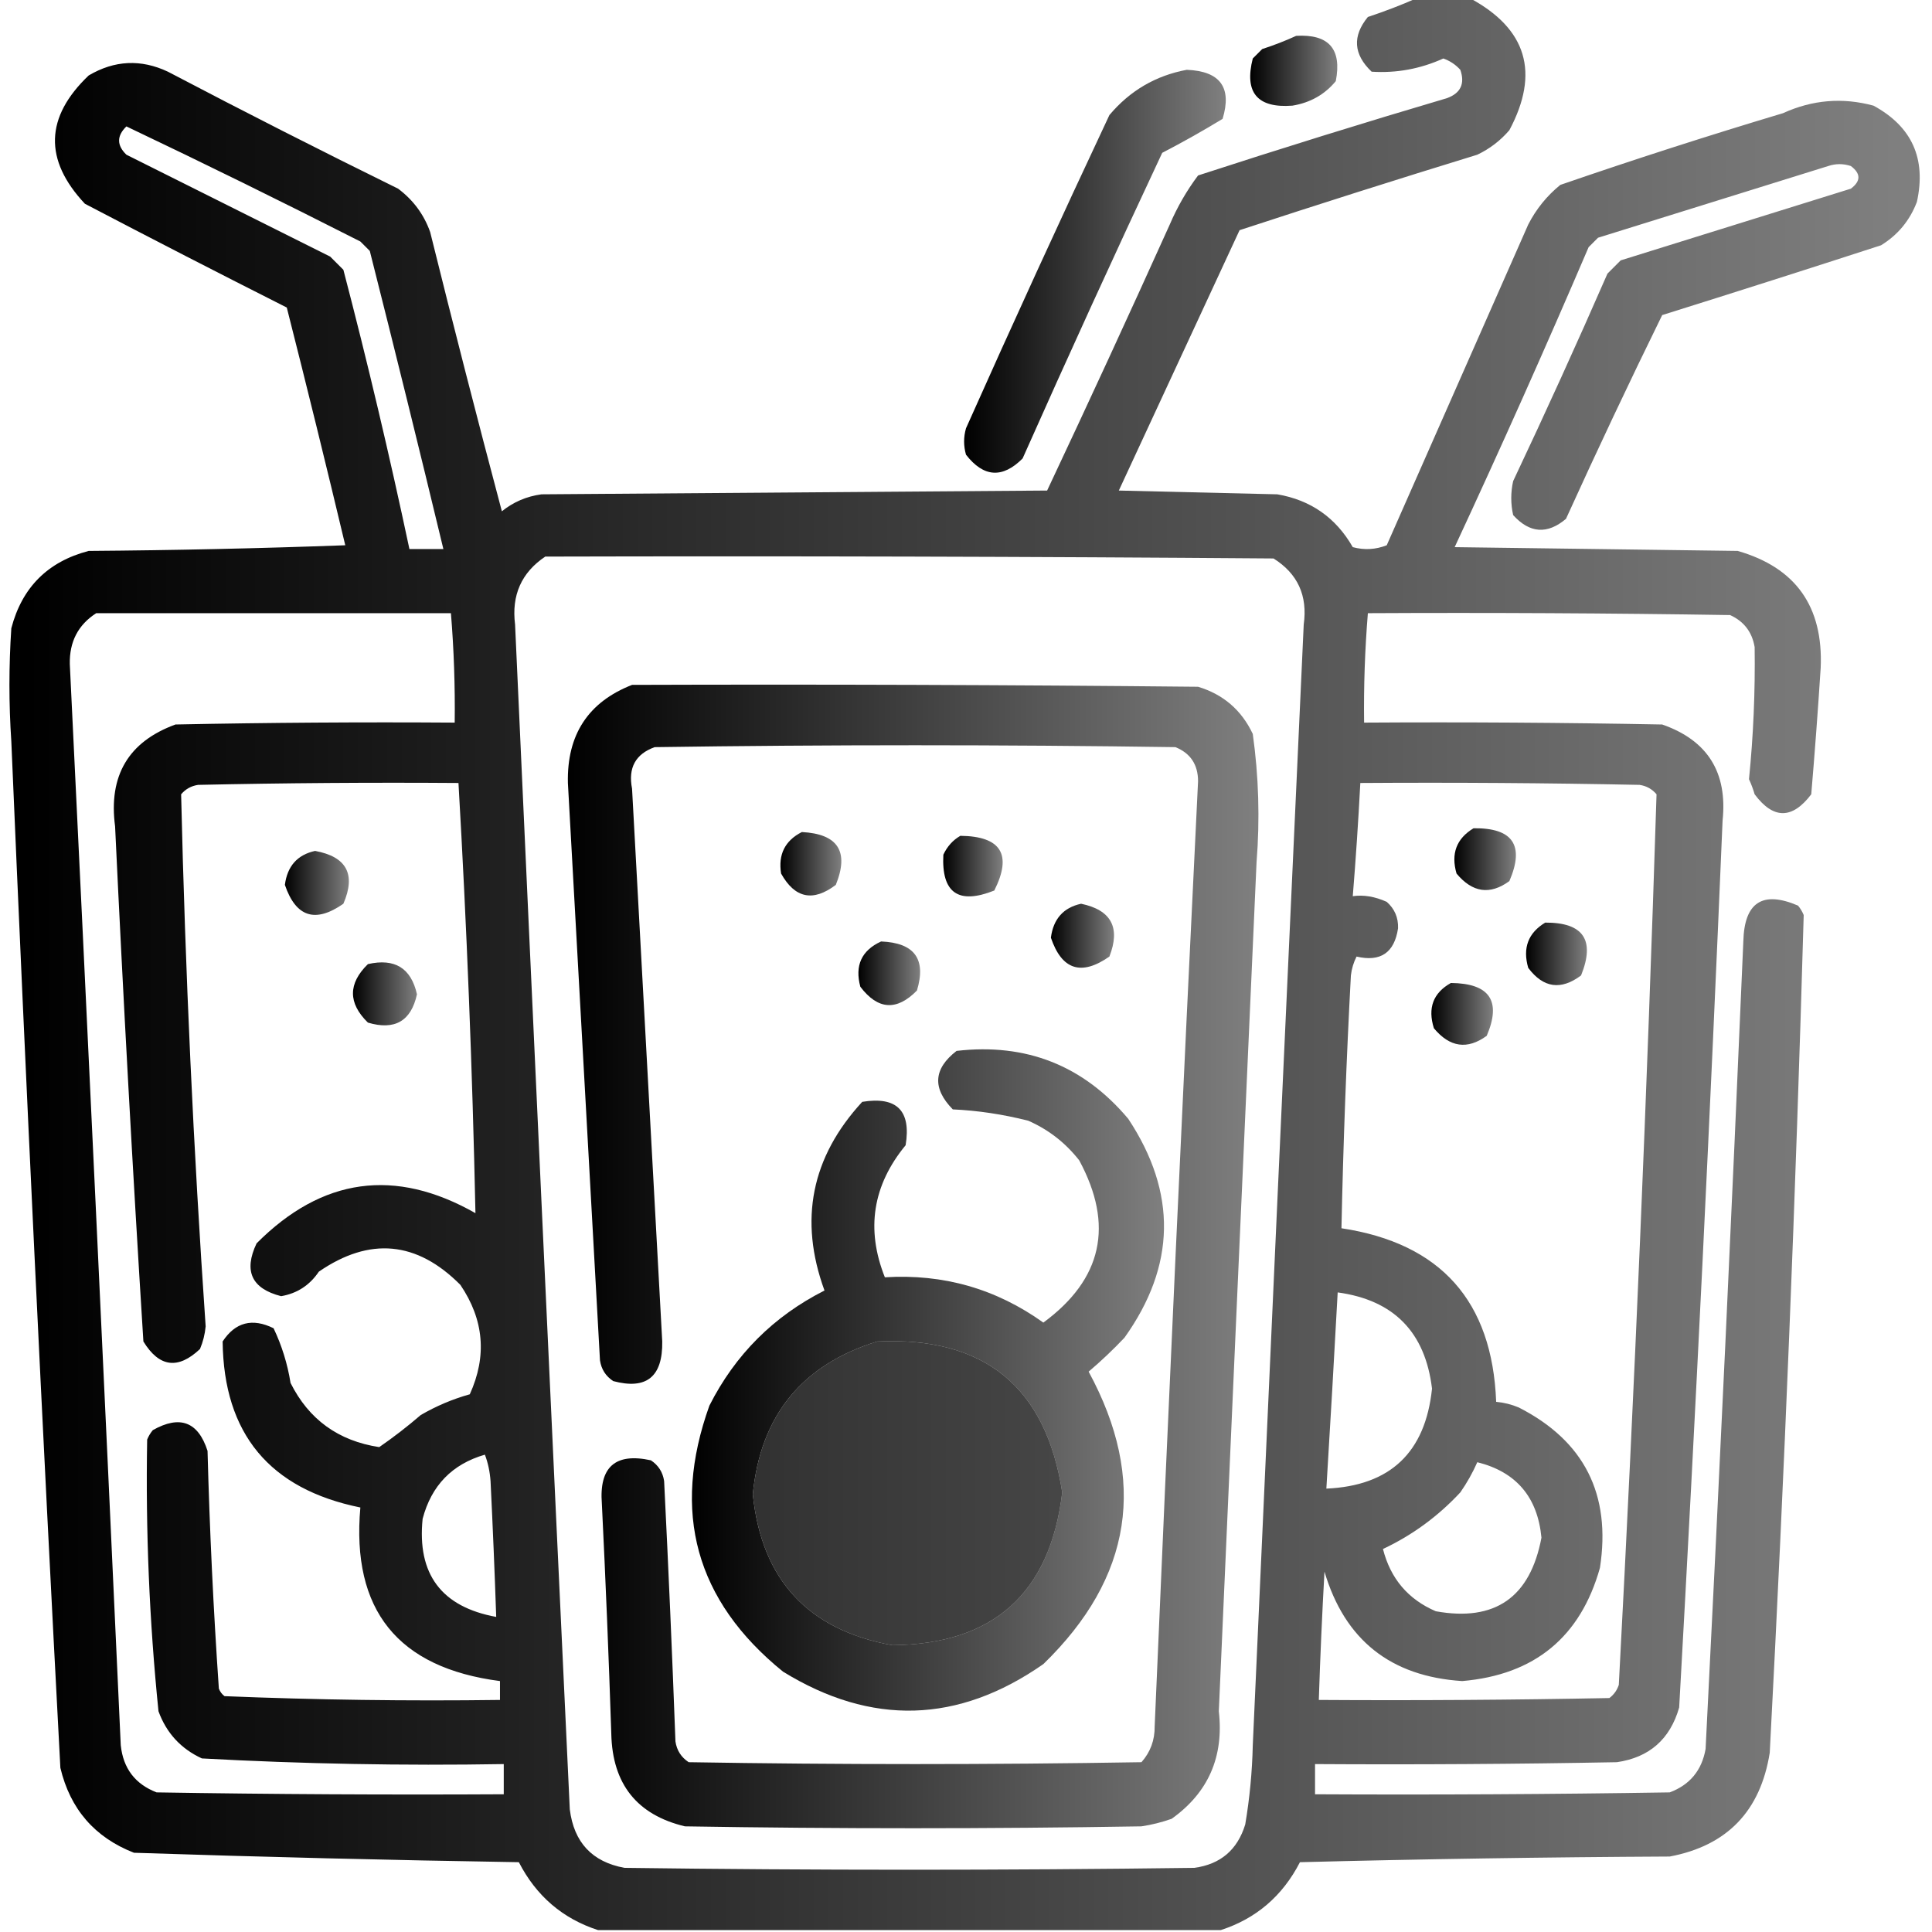
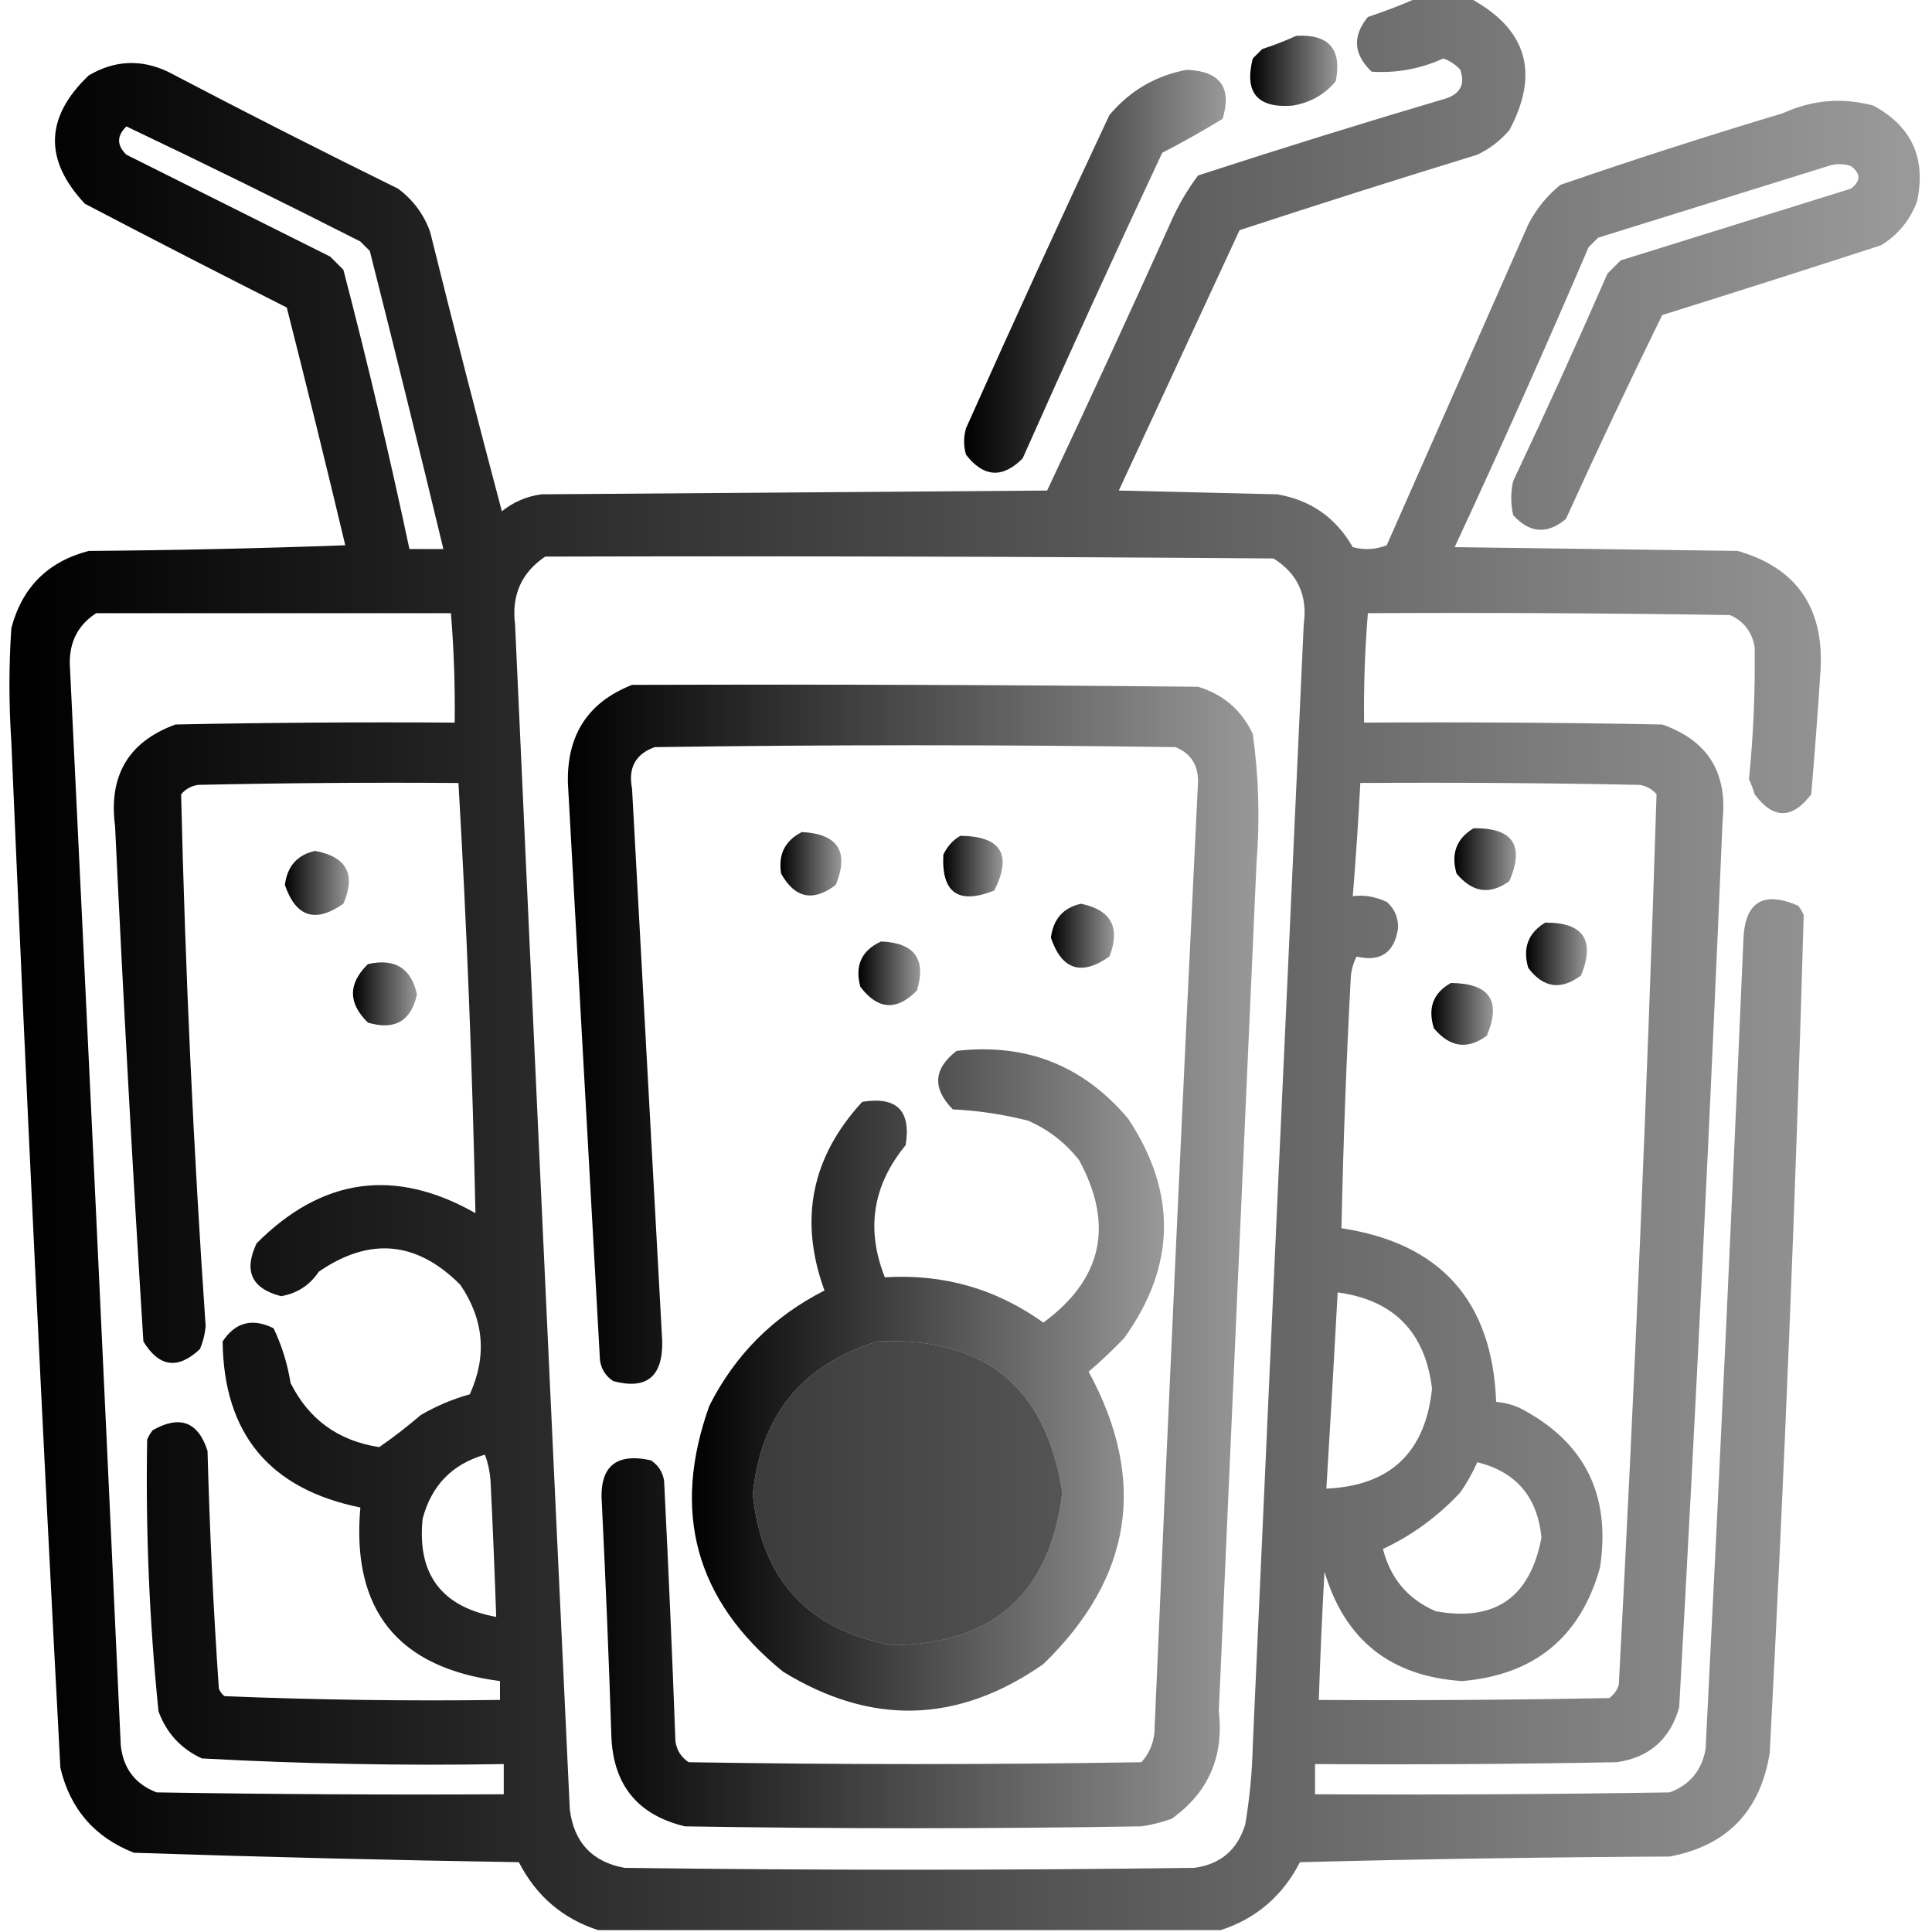
<svg xmlns="http://www.w3.org/2000/svg" version="1.1" width="512px" height="512px" style="shape-rendering:geometricPrecision; text-rendering:geometricPrecision; image-rendering:optimizeQuality; fill-rule:evenodd; clip-rule:evenodd">
  <linearGradient id="gradient1" x1="100%" y1="0%" x2="0%" y2="0%">
-     <stop offset="0%" style="stop-color: #000000; stop-opacity: .5" />
+     <stop offset="0%" style="stop-color: #000000; stop-opacity: .4" />
    <stop offset="100%" style="stop-color: #0000000; stop-opacity: 1" />
  </linearGradient>
  <path fill="url(#gradient1)" d="M 375.5,-0.5 C 380.167,-0.5 384.833,-0.5 389.5,-0.5C 404.612,7.604 408.112,19.271 400,34.5C 397.617,37.273 394.783,39.44 391.5,41C 370.428,47.469 349.428,54.135 328.5,61C 317.833,84 307.167,107 296.5,130C 310.5,130.333 324.5,130.667 338.5,131C 347.355,132.518 354.021,137.185 358.5,145C 361.554,145.821 364.554,145.655 367.5,144.5C 380,116.167 392.5,87.833 405,59.5C 407.106,55.396 409.939,51.896 413.5,49C 433.021,42.271 452.688,35.938 472.5,30C 480.296,26.443 488.296,25.776 496.5,28C 506.684,33.541 510.518,42.041 508,53.5C 506.125,58.427 502.958,62.26 498.5,65C 479.203,71.266 459.87,77.432 440.5,83.5C 431.743,101.348 423.243,119.348 415,137.5C 410.046,141.677 405.38,141.343 401,136.5C 400.333,133.5 400.333,130.5 401,127.5C 409.607,109.286 417.941,90.952 426,72.5C 427.167,71.333 428.333,70.167 429.5,69C 449.833,62.667 470.167,56.333 490.5,50C 493.167,48 493.167,46 490.5,44C 488.5,43.333 486.5,43.333 484.5,44C 464.167,50.333 443.833,56.667 423.5,63C 422.667,63.833 421.833,64.667 421,65.5C 409.57,92.192 397.737,118.692 385.5,145C 410.5,145.333 435.5,145.667 460.5,146C 475.881,150.411 483.214,160.745 482.5,177C 481.782,188.16 480.949,199.327 480,210.5C 474.956,217.15 469.956,217.15 465,210.5C 464.598,209.128 464.098,207.795 463.5,206.5C 464.665,194.877 465.165,183.21 465,171.5C 464.332,167.501 462.165,164.668 458.5,163C 426.502,162.5 394.502,162.333 362.5,162.5C 361.713,172.146 361.38,181.812 361.5,191.5C 387.835,191.333 414.169,191.5 440.5,192C 452.519,196.187 457.852,204.687 456.5,217.5C 453.21,295.879 449.377,374.212 445,452.5C 442.589,460.915 437.089,465.748 428.5,467C 401.835,467.5 375.169,467.667 348.5,467.5C 348.5,470.167 348.5,472.833 348.5,475.5C 379.835,475.667 411.168,475.5 442.5,475C 447.838,472.993 451.004,469.159 452,463.5C 455.623,392.182 458.956,320.848 462,249.5C 462.253,239.13 467.087,235.964 476.5,240C 477.126,240.75 477.626,241.584 478,242.5C 475.898,316.523 472.898,390.523 469,464.5C 466.539,479.959 457.705,489.126 442.5,492C 409.828,492.167 377.162,492.667 344.5,493.5C 339.88,502.466 332.88,508.466 323.5,511.5C 268.5,511.5 213.5,511.5 158.5,511.5C 149.12,508.466 142.12,502.466 137.5,493.5C 103.472,492.958 69.472,492.125 35.5,491C 25.1,486.93 18.6,479.43 16,468.5C 11.183,377.867 6.85,287.2 3,196.5C 2.333,186.5 2.333,176.5 3,166.5C 5.833,155.667 12.667,148.833 23.5,146C 46.174,145.833 68.841,145.333 91.5,144.5C 86.488,123.452 81.321,102.452 76,81.5C 58.088,72.461 40.255,63.294 22.5,54C 11.595,42.371 11.928,31.038 23.5,20C 30.349,15.96 37.349,15.627 44.5,19C 64.677,29.589 85.011,39.922 105.5,50C 109.52,53.011 112.353,56.844 114,61.5C 120.13,86.222 126.463,110.889 133,135.5C 136.049,133.036 139.549,131.536 143.5,131C 188.167,130.667 232.833,130.333 277.5,130C 288.523,106.602 299.356,83.102 310,59.5C 311.995,54.84 314.495,50.507 317.5,46.5C 339.403,39.366 361.403,32.532 383.5,26C 387.104,24.666 388.271,22.166 387,18.5C 385.758,17.128 384.258,16.128 382.5,15.5C 376.42,18.255 370.086,19.421 363.5,19C 358.675,14.414 358.342,9.581 362.5,4.5C 367.011,3.001 371.344,1.335 375.5,-0.5 Z M 33.5,33.5 C 54.226,43.362 74.892,53.529 95.5,64C 96.333,64.833 97.167,65.667 98,66.5C 104.661,92.81 111.161,119.144 117.5,145.5C 114.5,145.5 111.5,145.5 108.5,145.5C 103.239,120.694 97.406,96.027 91,71.5C 89.833,70.333 88.667,69.167 87.5,68C 69.5,59 51.5,50 33.5,41C 30.914,38.506 30.914,36.006 33.5,33.5 Z M 144.5,147.5 C 208.834,147.333 273.168,147.5 337.5,148C 343.904,152.017 346.571,157.851 345.5,165.5C 340.94,264.497 336.44,363.497 332,462.5C 331.84,469.563 331.173,476.563 330,483.5C 327.936,490.233 323.436,494.066 316.5,495C 266.167,495.667 215.833,495.667 165.5,495C 156.93,493.428 152.097,488.261 151,479.5C 146.076,374.838 141.243,270.171 136.5,165.5C 135.522,157.732 138.189,151.732 144.5,147.5 Z M 25.5,162.5 C 56.833,162.5 88.167,162.5 119.5,162.5C 120.287,172.146 120.62,181.812 120.5,191.5C 95.831,191.333 71.164,191.5 46.5,192C 34.046,196.551 28.712,205.551 30.5,219C 32.65,264.522 35.15,310.022 38,355.5C 42.179,362.338 47.179,363.004 53,357.5C 53.808,355.577 54.308,353.577 54.5,351.5C 51.265,304.541 49.099,257.541 48,210.5C 49.171,209.107 50.671,208.273 52.5,208C 75.498,207.5 98.498,207.333 121.5,207.5C 123.696,245.479 125.196,283.479 126,321.5C 104.702,309.399 85.369,312.066 68,329.5C 64.516,336.837 66.682,341.504 74.5,343.5C 78.731,342.778 82.064,340.612 84.5,337C 97.977,327.735 110.477,328.902 122,340.5C 128.261,349.73 129.094,359.396 124.5,369.5C 119.946,370.776 115.613,372.609 111.5,375C 107.951,378.057 104.284,380.891 100.5,383.5C 89.673,381.848 81.84,376.182 77,366.5C 76.186,361.424 74.686,356.591 72.5,352C 66.866,349.224 62.366,350.391 59,355.5C 59.282,379.954 71.448,394.621 95.5,399.5C 93.086,426.663 105.419,441.997 132.5,445.5C 132.5,447.167 132.5,448.833 132.5,450.5C 108.122,450.823 83.788,450.49 59.5,449.5C 58.808,448.975 58.308,448.308 58,447.5C 56.556,426.527 55.556,405.527 55,384.5C 52.516,376.78 47.683,374.947 40.5,379C 39.874,379.75 39.374,380.584 39,381.5C 38.574,405.575 39.574,429.575 42,453.5C 44.105,459.272 47.939,463.438 53.5,466C 80.124,467.455 106.79,467.955 133.5,467.5C 133.5,470.167 133.5,472.833 133.5,475.5C 102.832,475.667 72.165,475.5 41.5,475C 35.812,472.807 32.645,468.64 32,462.5C 27.635,366.974 23.135,271.474 18.5,176C 18.37,170.088 20.704,165.588 25.5,162.5 Z M 360.5,207.5 C 385.169,207.333 409.836,207.5 434.5,208C 436.329,208.273 437.829,209.107 439,210.5C 436.514,289.19 433.181,367.857 429,446.5C 428.535,447.931 427.701,449.097 426.5,450C 400.835,450.5 375.169,450.667 349.5,450.5C 349.867,439.164 350.367,427.831 351,416.5C 356.375,434.616 368.542,444.282 387.5,445.5C 406.669,443.853 418.836,433.853 424,415.5C 427.01,396.018 419.843,381.851 402.5,373C 400.564,372.187 398.564,371.687 396.5,371.5C 395.478,344.815 381.812,329.482 355.5,325.5C 355.97,303.156 356.804,280.822 358,258.5C 358.202,256.744 358.702,255.078 359.5,253.5C 365.865,254.983 369.531,252.483 370.5,246C 370.592,243.186 369.592,240.853 367.5,239C 364.369,237.587 361.369,237.087 358.5,237.5C 359.311,227.532 359.977,217.532 360.5,207.5 Z M 354.5,342.5 C 369.366,344.533 377.7,353.033 379.5,368C 377.744,384.924 368.411,393.757 351.5,394.5C 352.56,377.18 353.56,359.846 354.5,342.5 Z M 232.5,355.5 C 260.839,354.176 277.173,367.509 281.5,395.5C 278.294,422.209 263.294,435.709 236.5,436C 214.156,431.987 201.823,418.654 199.5,396C 201.551,375.123 212.551,361.623 232.5,355.5 Z M 128.5,385.5 C 129.314,387.631 129.814,389.964 130,392.5C 130.591,404.499 131.091,416.499 131.5,428.5C 117.003,425.843 110.503,417.176 112,402.5C 114.323,393.678 119.823,388.012 128.5,385.5 Z M 391.5,387.5 C 401.81,390.072 407.477,396.738 408.5,407.5C 405.523,423.33 396.19,429.83 380.5,427C 373.158,423.842 368.491,418.342 366.5,410.5C 374.236,406.867 381.07,401.867 387,395.5C 388.765,392.968 390.265,390.301 391.5,387.5 Z" />
  <path fill="url(#gradient1)" d="M 343.5,9.5 C 352.153,8.987 355.653,12.987 354,21.5C 351.068,25.055 347.235,27.222 342.5,28C 333.197,28.698 329.697,24.531 332,15.5C 332.833,14.667 333.667,13.833 334.5,13C 337.662,11.973 340.662,10.806 343.5,9.5 Z" />
  <path fill="url(#gradient1)" d="M 314.5,18.5 C 323.365,18.847 326.532,23.181 324,31.5C 318.759,34.689 313.425,37.689 308,40.5C 295.393,67.381 283.059,94.381 271,121.5C 265.67,126.842 260.67,126.509 256,120.5C 255.333,118.167 255.333,115.833 256,113.5C 268.393,85.714 281.059,58.047 294,30.5C 299.441,24.032 306.275,20.032 314.5,18.5 Z" />
  <path fill="url(#gradient1)" d="M 167.5,181.5 C 217.501,181.333 267.501,181.5 317.5,182C 324.181,184.013 329.014,188.18 332,194.5C 333.576,205.775 333.909,217.108 333,228.5C 329.638,303.499 326.304,378.499 323,453.5C 324.377,465.568 320.21,475.068 310.5,482C 307.899,482.92 305.232,483.587 302.5,484C 262.167,484.667 221.833,484.667 181.5,484C 168.797,480.947 162.297,472.78 162,459.5C 161.333,439.158 160.5,418.825 159.5,398.5C 158.736,388.76 163.069,384.927 172.5,387C 174.487,388.319 175.654,390.152 176,392.5C 177.148,415.493 178.148,438.493 179,461.5C 179.346,463.848 180.513,465.681 182.5,467C 222.5,467.667 262.5,467.667 302.5,467C 304.871,464.326 306.037,461.159 306,457.5C 309.577,373.978 313.41,290.478 317.5,207C 317.477,202.606 315.477,199.606 311.5,198C 265.5,197.333 219.5,197.333 173.5,198C 168.416,199.826 166.416,203.492 167.5,209C 170.184,257.833 172.851,306.666 175.5,355.5C 175.652,364.865 171.319,368.365 162.5,366C 160.513,364.681 159.346,362.848 159,360.5C 156.184,309.498 153.351,258.498 150.5,207.5C 150.204,194.721 155.871,186.054 167.5,181.5 Z" />
  <path fill="url(#gradient1)" d="M 390.5,219.5 C 400.921,219.355 404.088,224.021 400,233.5C 394.878,237.233 390.211,236.566 386,231.5C 384.474,226.239 385.974,222.239 390.5,219.5 Z" />
  <path fill="url(#gradient1)" d="M 212.5,220.5 C 222.079,220.998 225.079,225.665 221.5,234.5C 215.489,239.065 210.656,238.065 207,231.5C 206.195,226.444 208.028,222.777 212.5,220.5 Z" />
  <path fill="url(#gradient1)" d="M 254.5,221.5 C 265.3,221.608 268.3,226.441 263.5,236C 253.972,239.794 249.472,236.627 250,226.5C 251.025,224.313 252.525,222.646 254.5,221.5 Z" />
  <path fill="url(#gradient1)" d="M 83.5,225.5 C 91.871,227.035 94.371,231.702 91,239.5C 83.566,244.704 78.4,243.038 75.5,234.5C 76.142,229.533 78.808,226.533 83.5,225.5 Z" />
  <path fill="url(#gradient1)" d="M 286.5,239.5 C 294.5,241.165 297,245.832 294,253.5C 286.558,258.704 281.392,257.037 278.5,248.5C 279.146,243.528 281.813,240.528 286.5,239.5 Z" />
  <path fill="url(#gradient1)" d="M 409.5,244.5 C 419.619,244.452 422.785,249.118 419,258.5C 413.667,262.5 409,261.833 405,256.5C 403.474,251.239 404.974,247.239 409.5,244.5 Z" />
  <path fill="url(#gradient1)" d="M 233.5,249.5 C 242.357,249.841 245.524,254.174 243,262.5C 237.647,267.965 232.647,267.632 228,261.5C 226.486,255.877 228.319,251.877 233.5,249.5 Z" />
  <path fill="url(#gradient1)" d="M 97.5,255.5 C 104.615,253.882 108.948,256.549 110.5,263.5C 108.945,270.615 104.612,273.115 97.5,271C 92.222,265.836 92.222,260.669 97.5,255.5 Z" />
  <path fill="url(#gradient1)" d="M 384.5,260.5 C 394.784,260.59 397.95,265.257 394,274.5C 388.878,278.233 384.211,277.566 380,272.5C 378.309,267.131 379.809,263.131 384.5,260.5 Z" />
  <path fill="url(#gradient1)" d="M 253.5,278.5 C 271.944,276.367 287.11,282.367 299,296.5C 311.954,316.09 311.621,335.423 298,354.5C 294.958,357.711 291.791,360.711 288.5,363.5C 304.103,392.261 300.103,418.094 276.5,441C 253.929,456.758 230.929,457.424 207.5,443C 184.357,424.224 177.857,400.724 188,372.5C 194.833,359 205,348.833 218.5,342C 211.669,323.323 215.003,306.657 228.5,292C 237.667,290.5 241.5,294.333 240,303.5C 231.264,314.103 229.431,325.77 234.5,338.5C 249.968,337.532 263.968,341.532 276.5,350.5C 292.118,339.02 295.285,324.687 286,307.5C 282.358,302.854 277.858,299.354 272.5,297C 265.753,295.295 259.087,294.295 252.5,294C 247.028,288.409 247.362,283.243 253.5,278.5 Z M 232.5,355.5 C 212.551,361.623 201.551,375.123 199.5,396C 201.823,418.654 214.156,431.987 236.5,436C 263.294,435.709 278.294,422.209 281.5,395.5C 277.173,367.509 260.839,354.176 232.5,355.5 Z" />
</svg>
